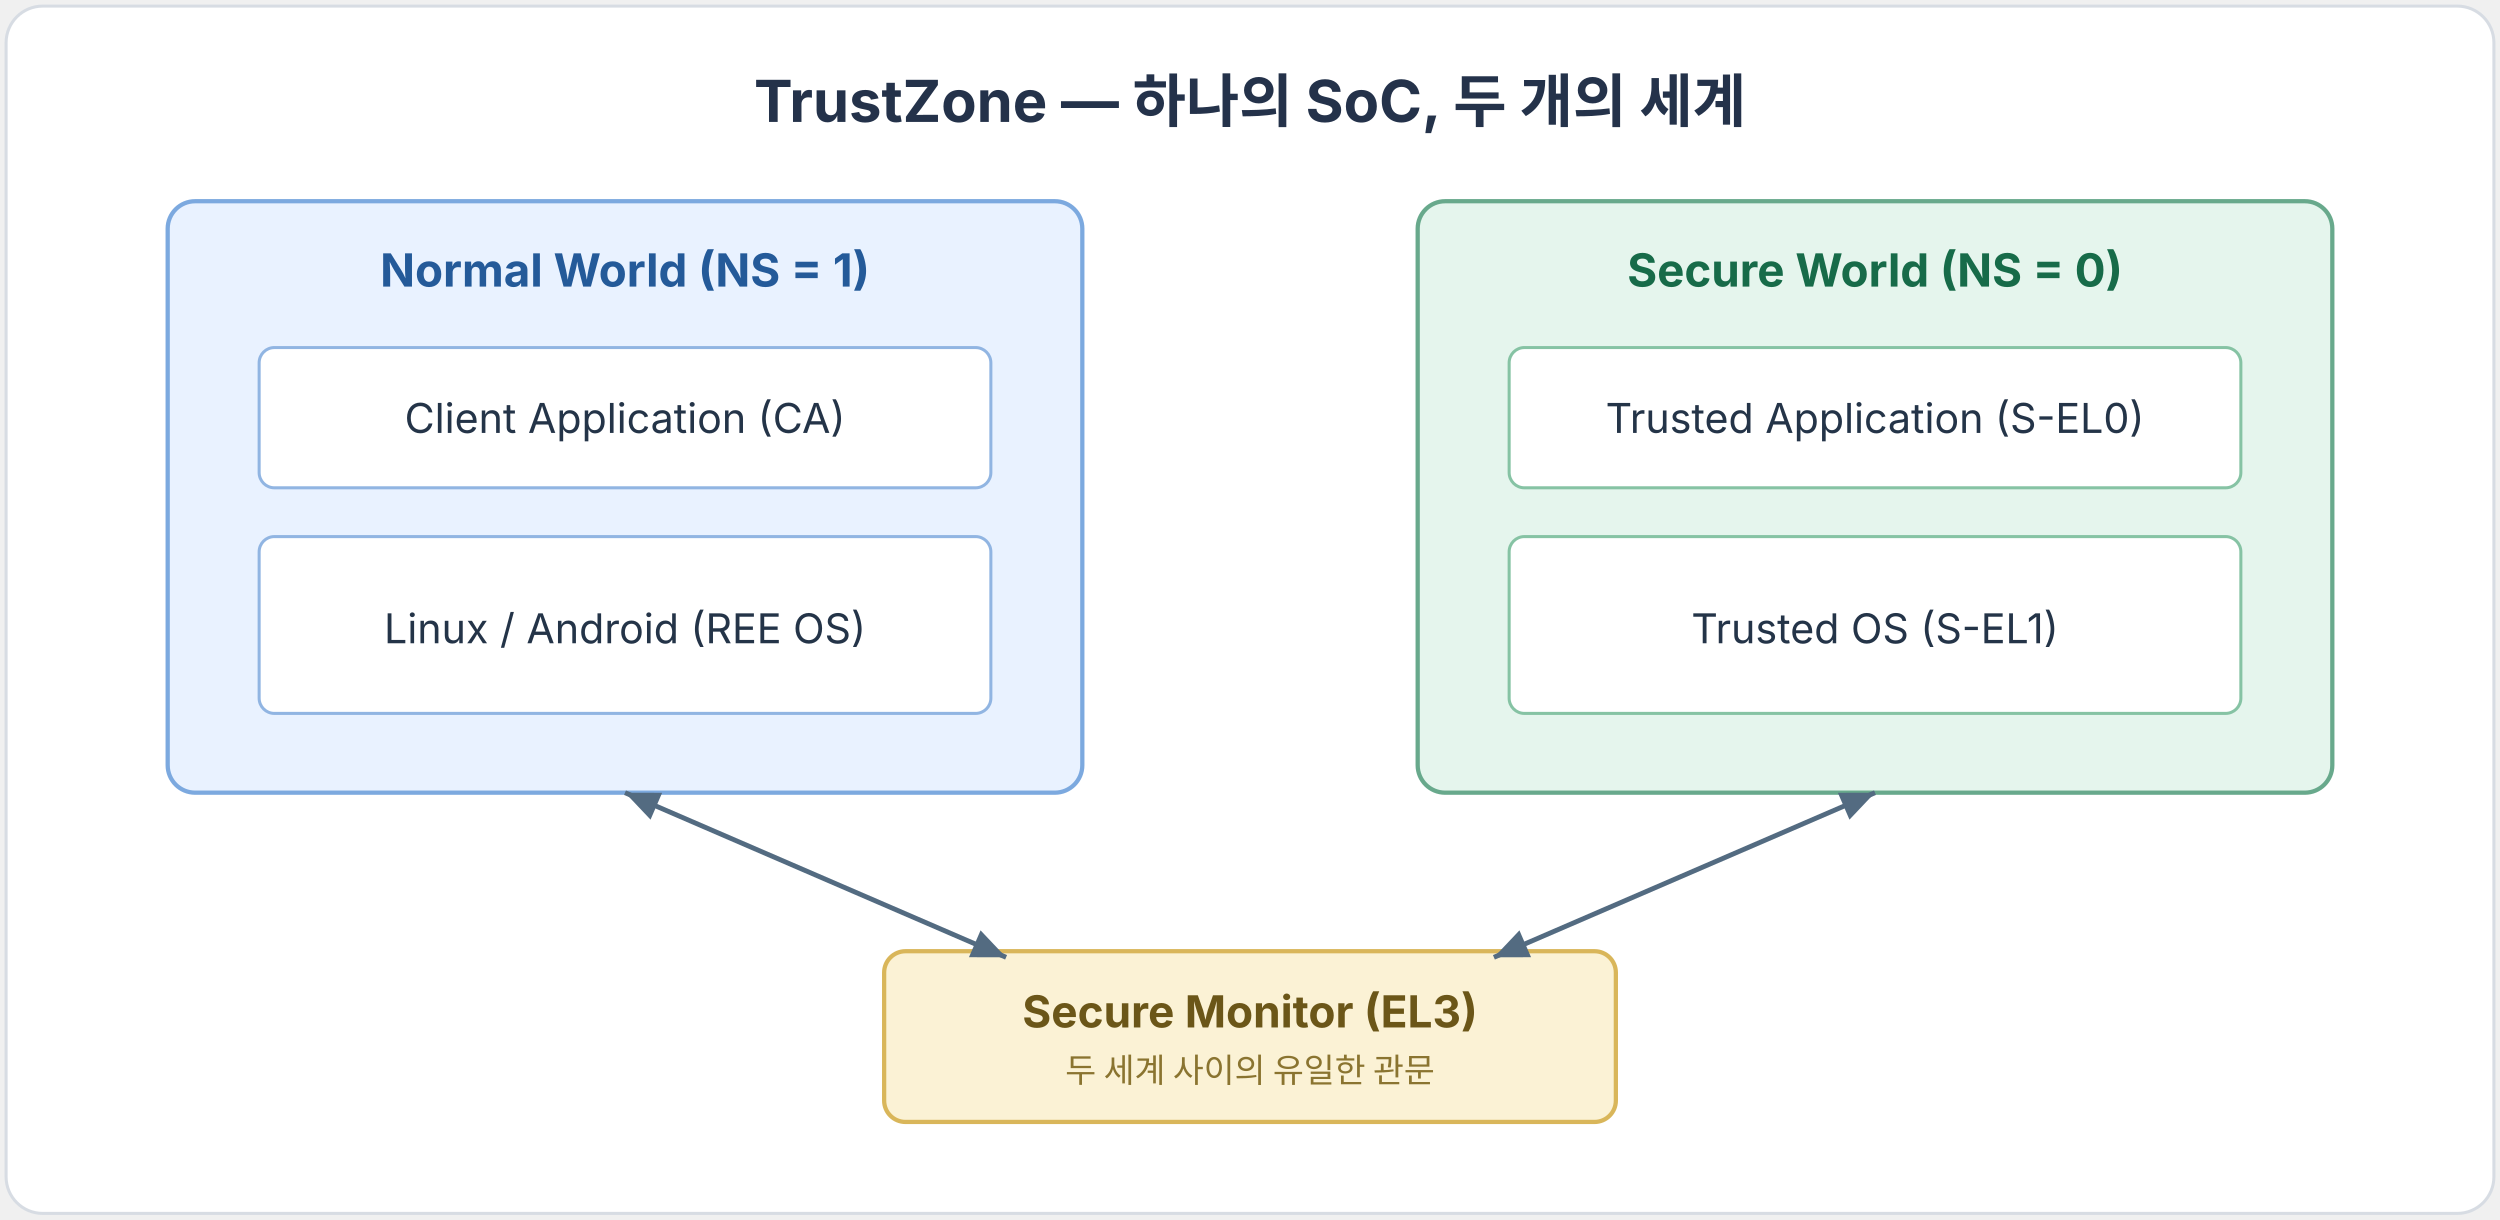
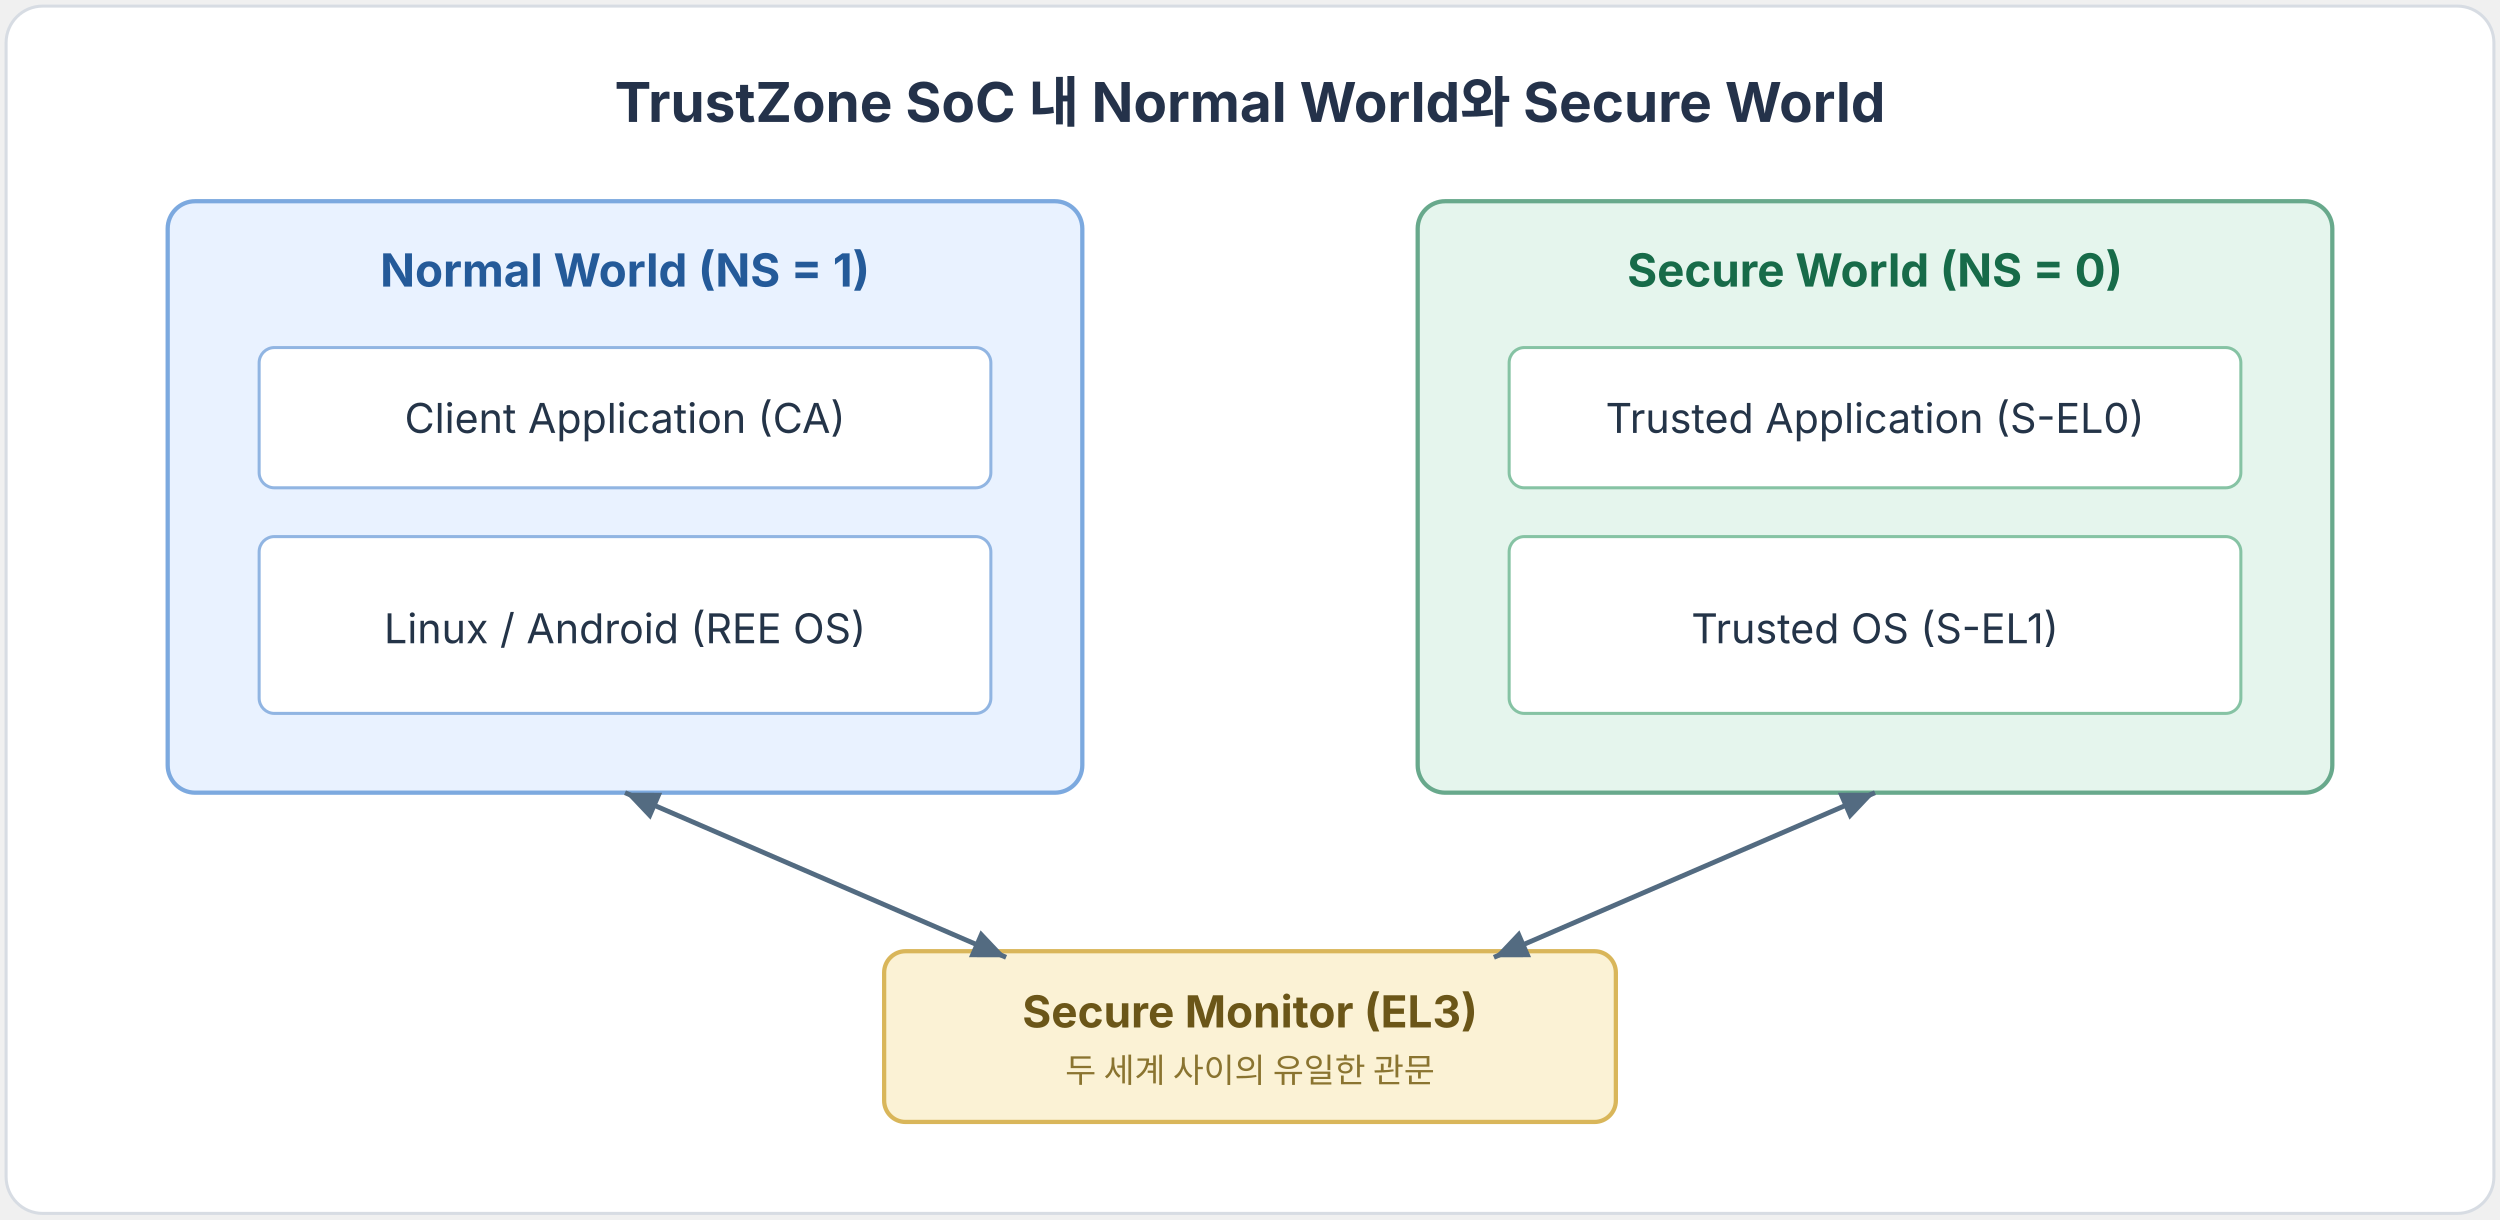
<svg xmlns="http://www.w3.org/2000/svg" viewBox="0 0 820 400" font-family="-apple-system,system-ui,'Segoe UI','Malgun Gothic','Apple SD Gothic Neo',sans-serif" role="img" aria-labelledby="t1">
  <defs>
    <marker id="ah1" markerWidth="9" markerHeight="9" refX="7" refY="3" orient="auto-start-reverse" markerUnits="strokeWidth">
      <path d="M0,0 L7,3 L0,6 Z" fill="#536B81" />
    </marker>
  </defs>
  <rect x="2" y="2" width="816" height="396" rx="12" fill="#ffffff" stroke="#d7dce3" />
-   <text x="410" y="40" text-anchor="middle" fill="#24324a" font-size="19" font-weight="700">TrustZone — 하나의 SoC, 두 개의 세계</text>
+   <text x="410" y="40" text-anchor="middle" fill="#24324a" font-size="18" font-weight="700">TrustZone SoC 내 Normal World와 Secure World</text>
  <rect x="55" y="66" width="300" height="194" rx="9" fill="#E9F2FF" stroke="#7CA9DF" stroke-width="1.4" />
  <text x="205" y="94" text-anchor="middle" fill="#245A99" font-size="15" font-weight="700">Normal World (NS = 1)</text>
  <rect x="85" y="114" width="240" height="46" rx="5" fill="#ffffff" stroke="#91B5E2" />
  <text x="205" y="142" text-anchor="middle" fill="#243448" font-size="13.5">Client Application (CA)</text>
  <rect x="85" y="176" width="240" height="58" rx="5" fill="#ffffff" stroke="#91B5E2" />
  <text x="205" y="211" text-anchor="middle" fill="#243448" font-size="13.5">Linux / Android (REE OS)</text>
  <rect x="465" y="66" width="300" height="194" rx="9" fill="#E5F5ED" stroke="#68A98C" stroke-width="1.4" />
  <text x="615" y="94" text-anchor="middle" fill="#176B49" font-size="15" font-weight="700">Secure World (NS = 0)</text>
  <rect x="495" y="114" width="240" height="46" rx="5" fill="#ffffff" stroke="#86C3A4" />
  <text x="615" y="142" text-anchor="middle" fill="#243448" font-size="13.5">Trusted Application (S-EL0)</text>
  <rect x="495" y="176" width="240" height="58" rx="5" fill="#ffffff" stroke="#86C3A4" />
  <text x="615" y="211" text-anchor="middle" fill="#243448" font-size="13.5">Trusted OS (S-EL1)</text>
  <rect x="290" y="312" width="240" height="56" rx="7" fill="#FBF2D5" stroke="#D9B65A" stroke-width="1.4" />
  <text x="410" y="337" text-anchor="middle" fill="#6B5618" font-size="14.5" font-weight="700">Secure Monitor (EL3)</text>
  <text x="410" y="355" text-anchor="middle" fill="#8a7430" font-size="11">두 세계 사이의 유일한 관문</text>
  <line x1="205" y1="260" x2="330" y2="314" stroke="#536B81" stroke-width="1.6" marker-start="url(#ah1)" marker-end="url(#ah1)" />
  <line x1="615" y1="260" x2="490" y2="314" stroke="#536B81" stroke-width="1.6" marker-start="url(#ah1)" marker-end="url(#ah1)" />
</svg>
